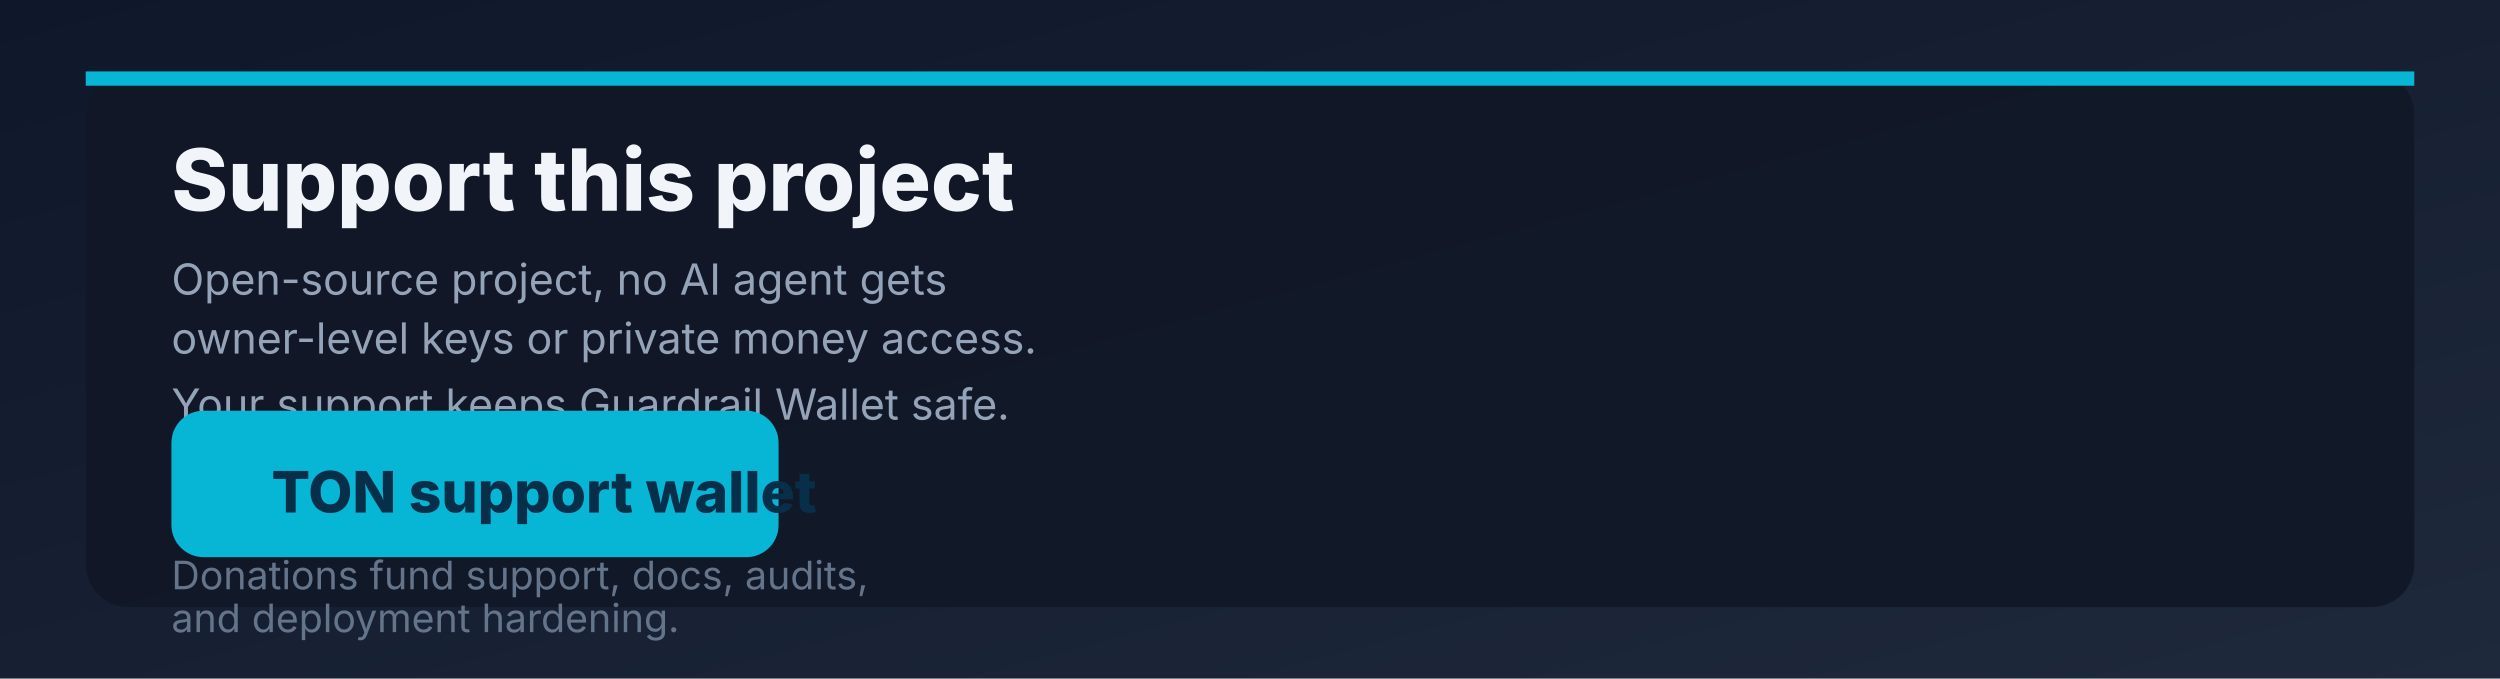
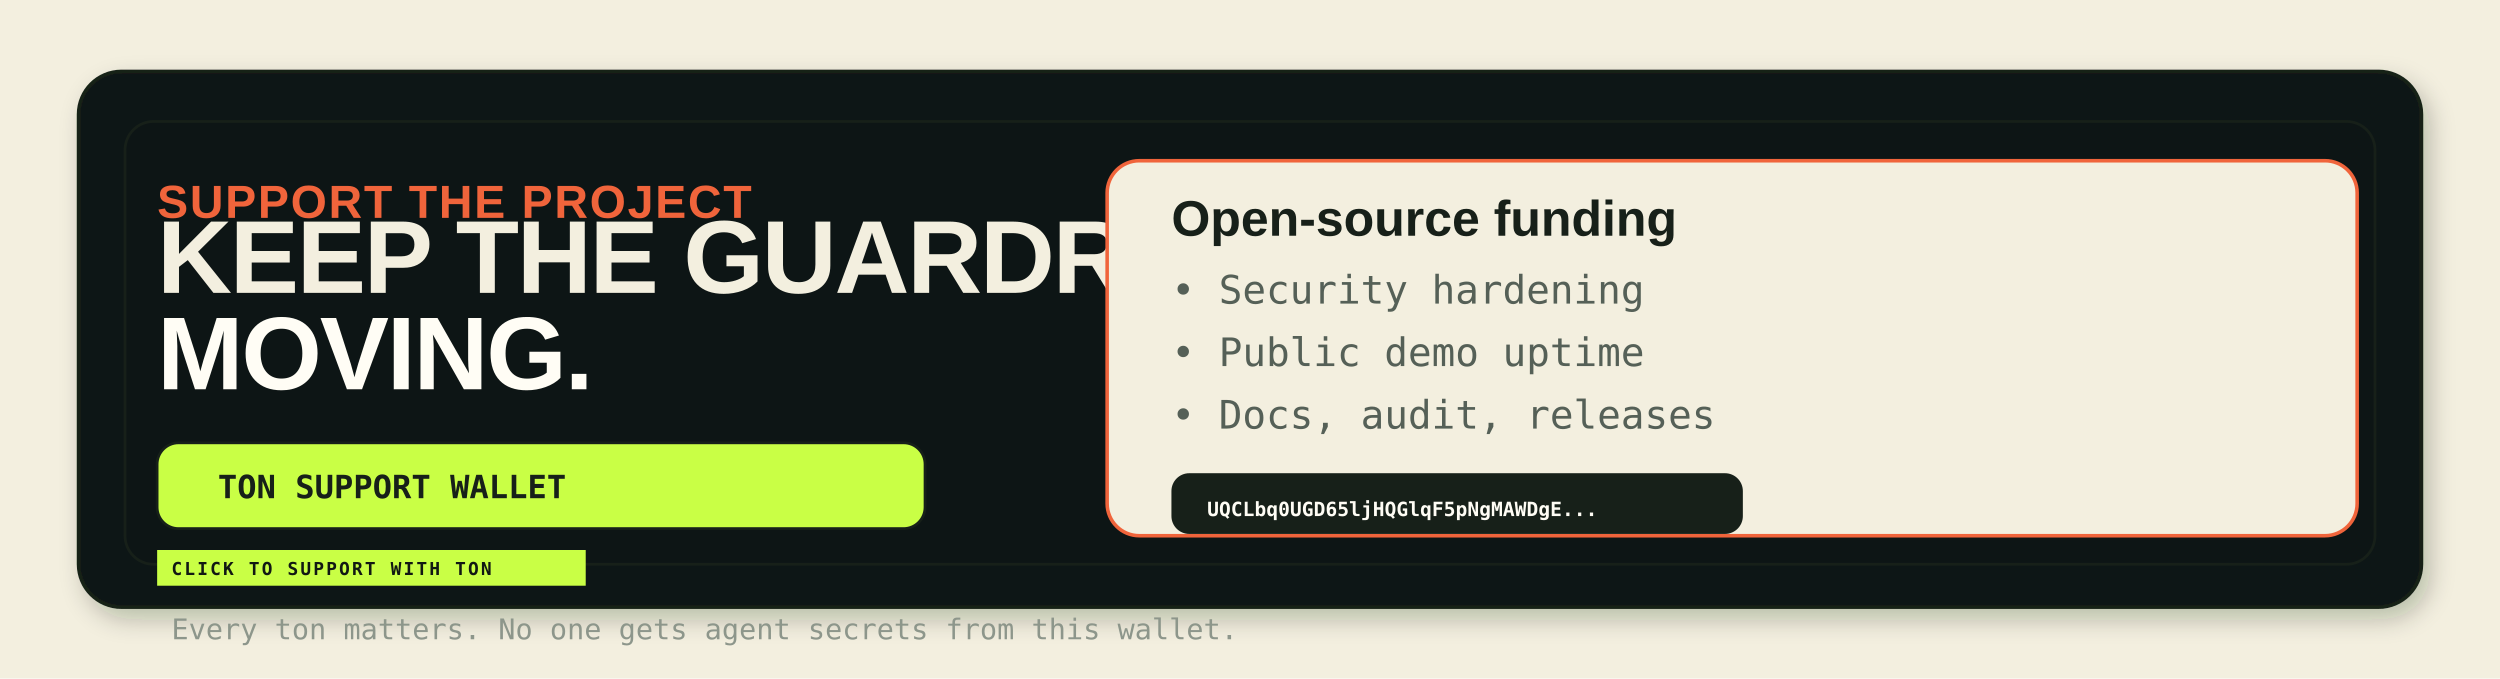
<svg xmlns="http://www.w3.org/2000/svg" width="1400" height="380" viewBox="0 0 1400 380" role="img" aria-labelledby="title desc">
  <defs>
-     <linearGradient id="don" x1="0" y1="0" x2="1" y2="1">
-       <stop offset="0%" stop-color="#0f172a" />
-       <stop offset="100%" stop-color="#1e293b" />
+     <linearGradient id="support" x1="0" x2="1" y2="1">
+       <stop offset="0%" stop-color="#f0643b" />
+       <stop offset="100%" stop-color="#f3efdf" />
    </linearGradient>
+     <filter id="soft" x="-20%" y="-20%" width="140%" height="140%">
+       <feDropShadow dx="4" dy="6" stdDeviation="7" flood-color="#172019" flood-opacity="0.24" />
+     </filter>
  </defs>
-   <rect width="1400" height="380" fill="url(#don)" />
-   <rect x="48" y="40" width="1304" height="300" rx="24" fill="#111827" fill-opacity="0.95" />
-   <rect x="48" y="40" width="1304" height="8" fill="#06b6d4" />
-   <text x="96" y="118" fill="#f1f5f9" font-family="Inter, 'Segoe UI', Arial, sans-serif" font-size="48" font-weight="800">Support this project</text>
-   <text x="96" y="165" fill="#94a3b8" font-family="Inter, 'Segoe UI', Arial, sans-serif" font-size="24">Open-source project, no AI agent gets</text>
-   <text x="96" y="198" fill="#94a3b8" font-family="Inter, 'Segoe UI', Arial, sans-serif" font-size="24">owner-level keys or private money access.</text>
-   <text x="96" y="235" fill="#94a3b8" font-family="Inter, 'Segoe UI', Arial, sans-serif" font-size="24">Your support keeps Guardrail Wallet safe.</text>
-   <rect x="96" y="230" width="340" height="82" rx="18" fill="#06b6d4" />
-   <text x="152" y="287" fill="#082f49" font-family="Inter, 'Segoe UI', Arial, sans-serif" font-size="32" font-weight="800">TON support wallet</text>
-   <text x="96" y="330" fill="#64748b" font-family="Inter, 'Segoe UI', Arial, sans-serif" font-size="22">Donations fund support, docs, audits,</text>
-   <text x="96" y="354" fill="#64748b" font-family="Inter, 'Segoe UI', Arial, sans-serif" font-size="22">and deployment hardening.</text>
+   <rect width="1400" height="380" fill="#f3efdf" />
+   <g filter="url(#soft)">
+     <rect x="44" y="40" width="1312" height="300" rx="24" fill="#111813" stroke="#172019" stroke-width="2" />
+   </g>
+   <rect x="70" y="68" width="1260" height="248" rx="16" fill="#111813" fill-opacity="0.03" stroke="#172019" stroke-width="1.5" />
+   <text x="88" y="122" fill="#f0643b" font-family="Syne, Arial, sans-serif" font-size="26" font-weight="700" letter-spacing="1">SUPPORT THE PROJECT</text>
+   <text x="88" y="164" fill="#f3efdf" font-family="Syne, Arial, sans-serif" font-size="58" font-weight="800" letter-spacing="-0.02em">KEEP THE GUARDRAIL</text>
+   <text x="88" y="218" fill="#fffdf5" font-family="Syne, Arial, sans-serif" font-size="58" font-weight="800" letter-spacing="-0.02em">MOVING.</text>
+   <rect x="88" y="248" width="430" height="48" rx="12" fill="#c9ff45" stroke="#172019" stroke-width="1.5" />
+   <text x="122" y="279" fill="#172019" font-family="DM Mono, monospace" font-size="18" font-weight="700">TON SUPPORT WALLET</text>
+   <rect x="88" y="308" width="240" height="20" fill="#c9ff45" />
+   <text x="96" y="322" fill="#111813" font-family="DM Mono, monospace" font-size="10" font-weight="700" letter-spacing=".12em">CLICK TO SUPPORT WITH TON</text>
+   <rect x="620" y="90" width="700" height="210" rx="18" fill="#f3efdf" stroke="#f0643b" stroke-width="2" />
+   <text x="656" y="132" fill="#172019" font-family="Syne, Arial, sans-serif" font-size="28" font-weight="700">Open-source funding</text>
+   <text x="656" y="170" fill="#556057" font-family="DM Mono, monospace" font-size="22">• Security hardening</text>
+   <text x="656" y="205" fill="#556057" font-family="DM Mono, monospace" font-size="22">• Public demo uptime</text>
+   <text x="656" y="240" fill="#556057" font-family="DM Mono, monospace" font-size="22">• Docs, audit, releases</text>
+   <g transform="translate(656 265)">
+     <rect x="0" y="0" width="320" height="34" rx="10" fill="#172019" />
+     <text x="20" y="24" fill="#fffdf5" font-family="DM Mono, monospace" font-size="11" font-weight="700">UQCLbq0UGD65ljHQGlqF5pNgMAWDgE...</text>
+   </g>
+   <text x="96" y="358" fill="#8d968b" font-family="DM Mono, monospace" font-size="16">Every ton matters. No one gets agent secrets from this wallet.</text>
</svg>
